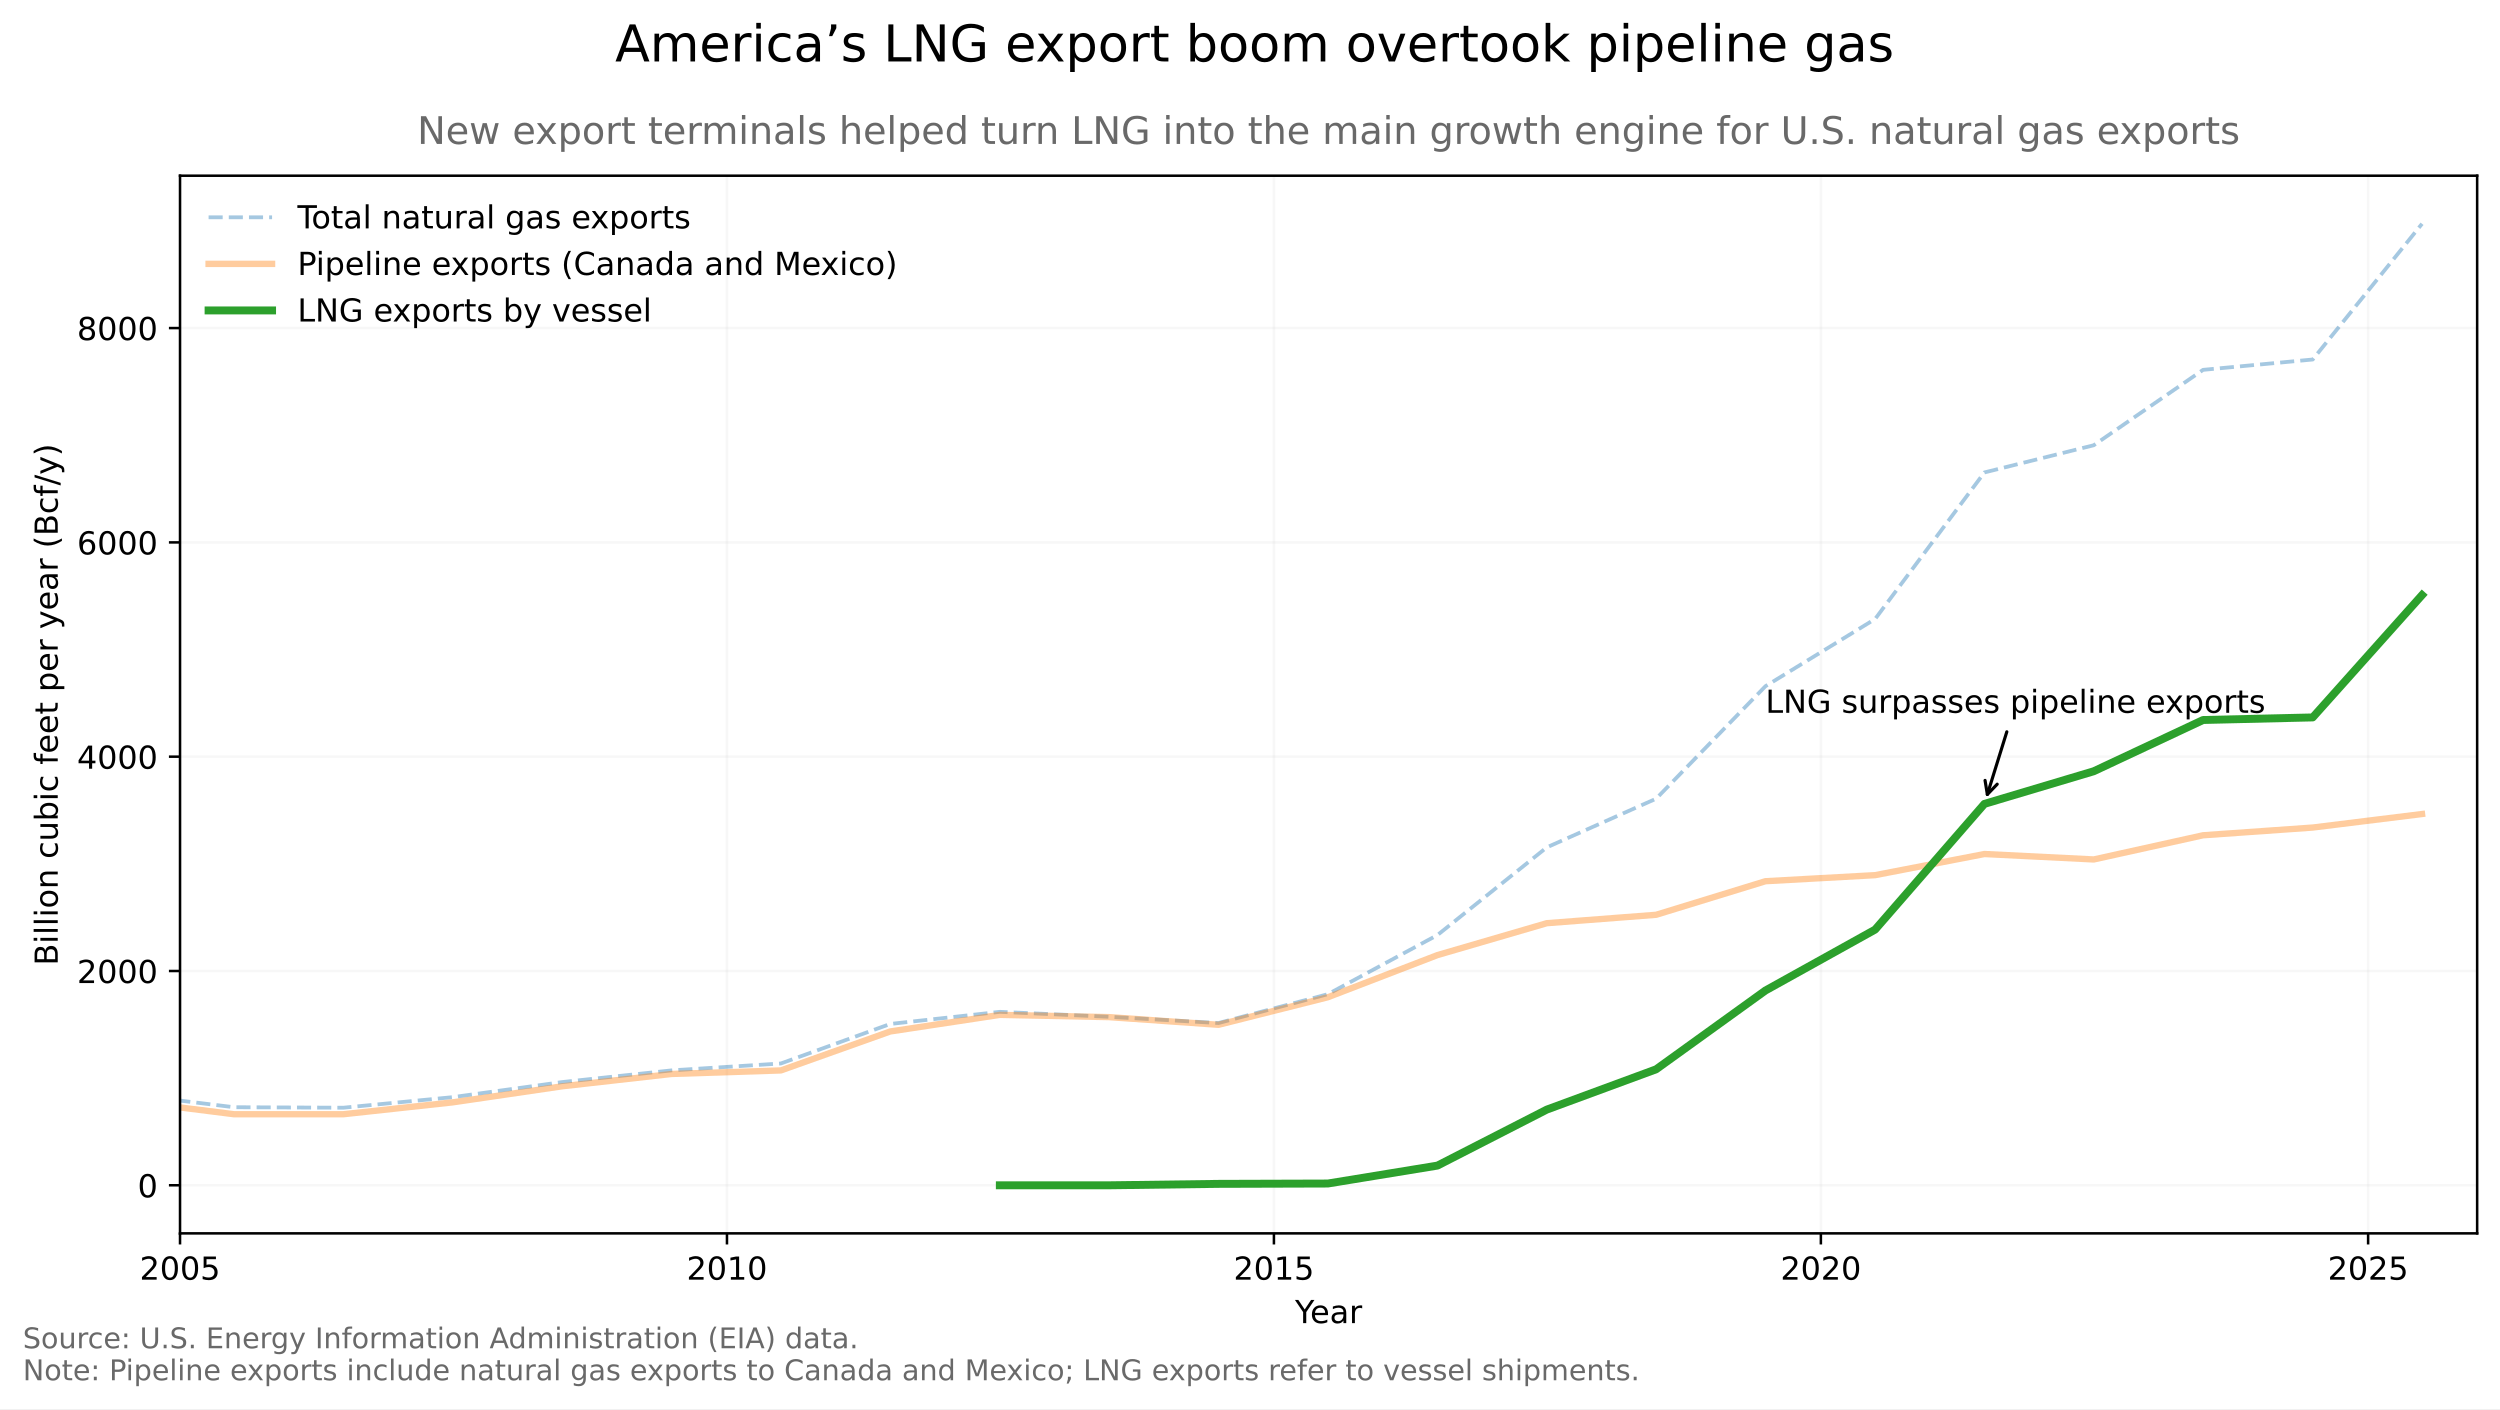
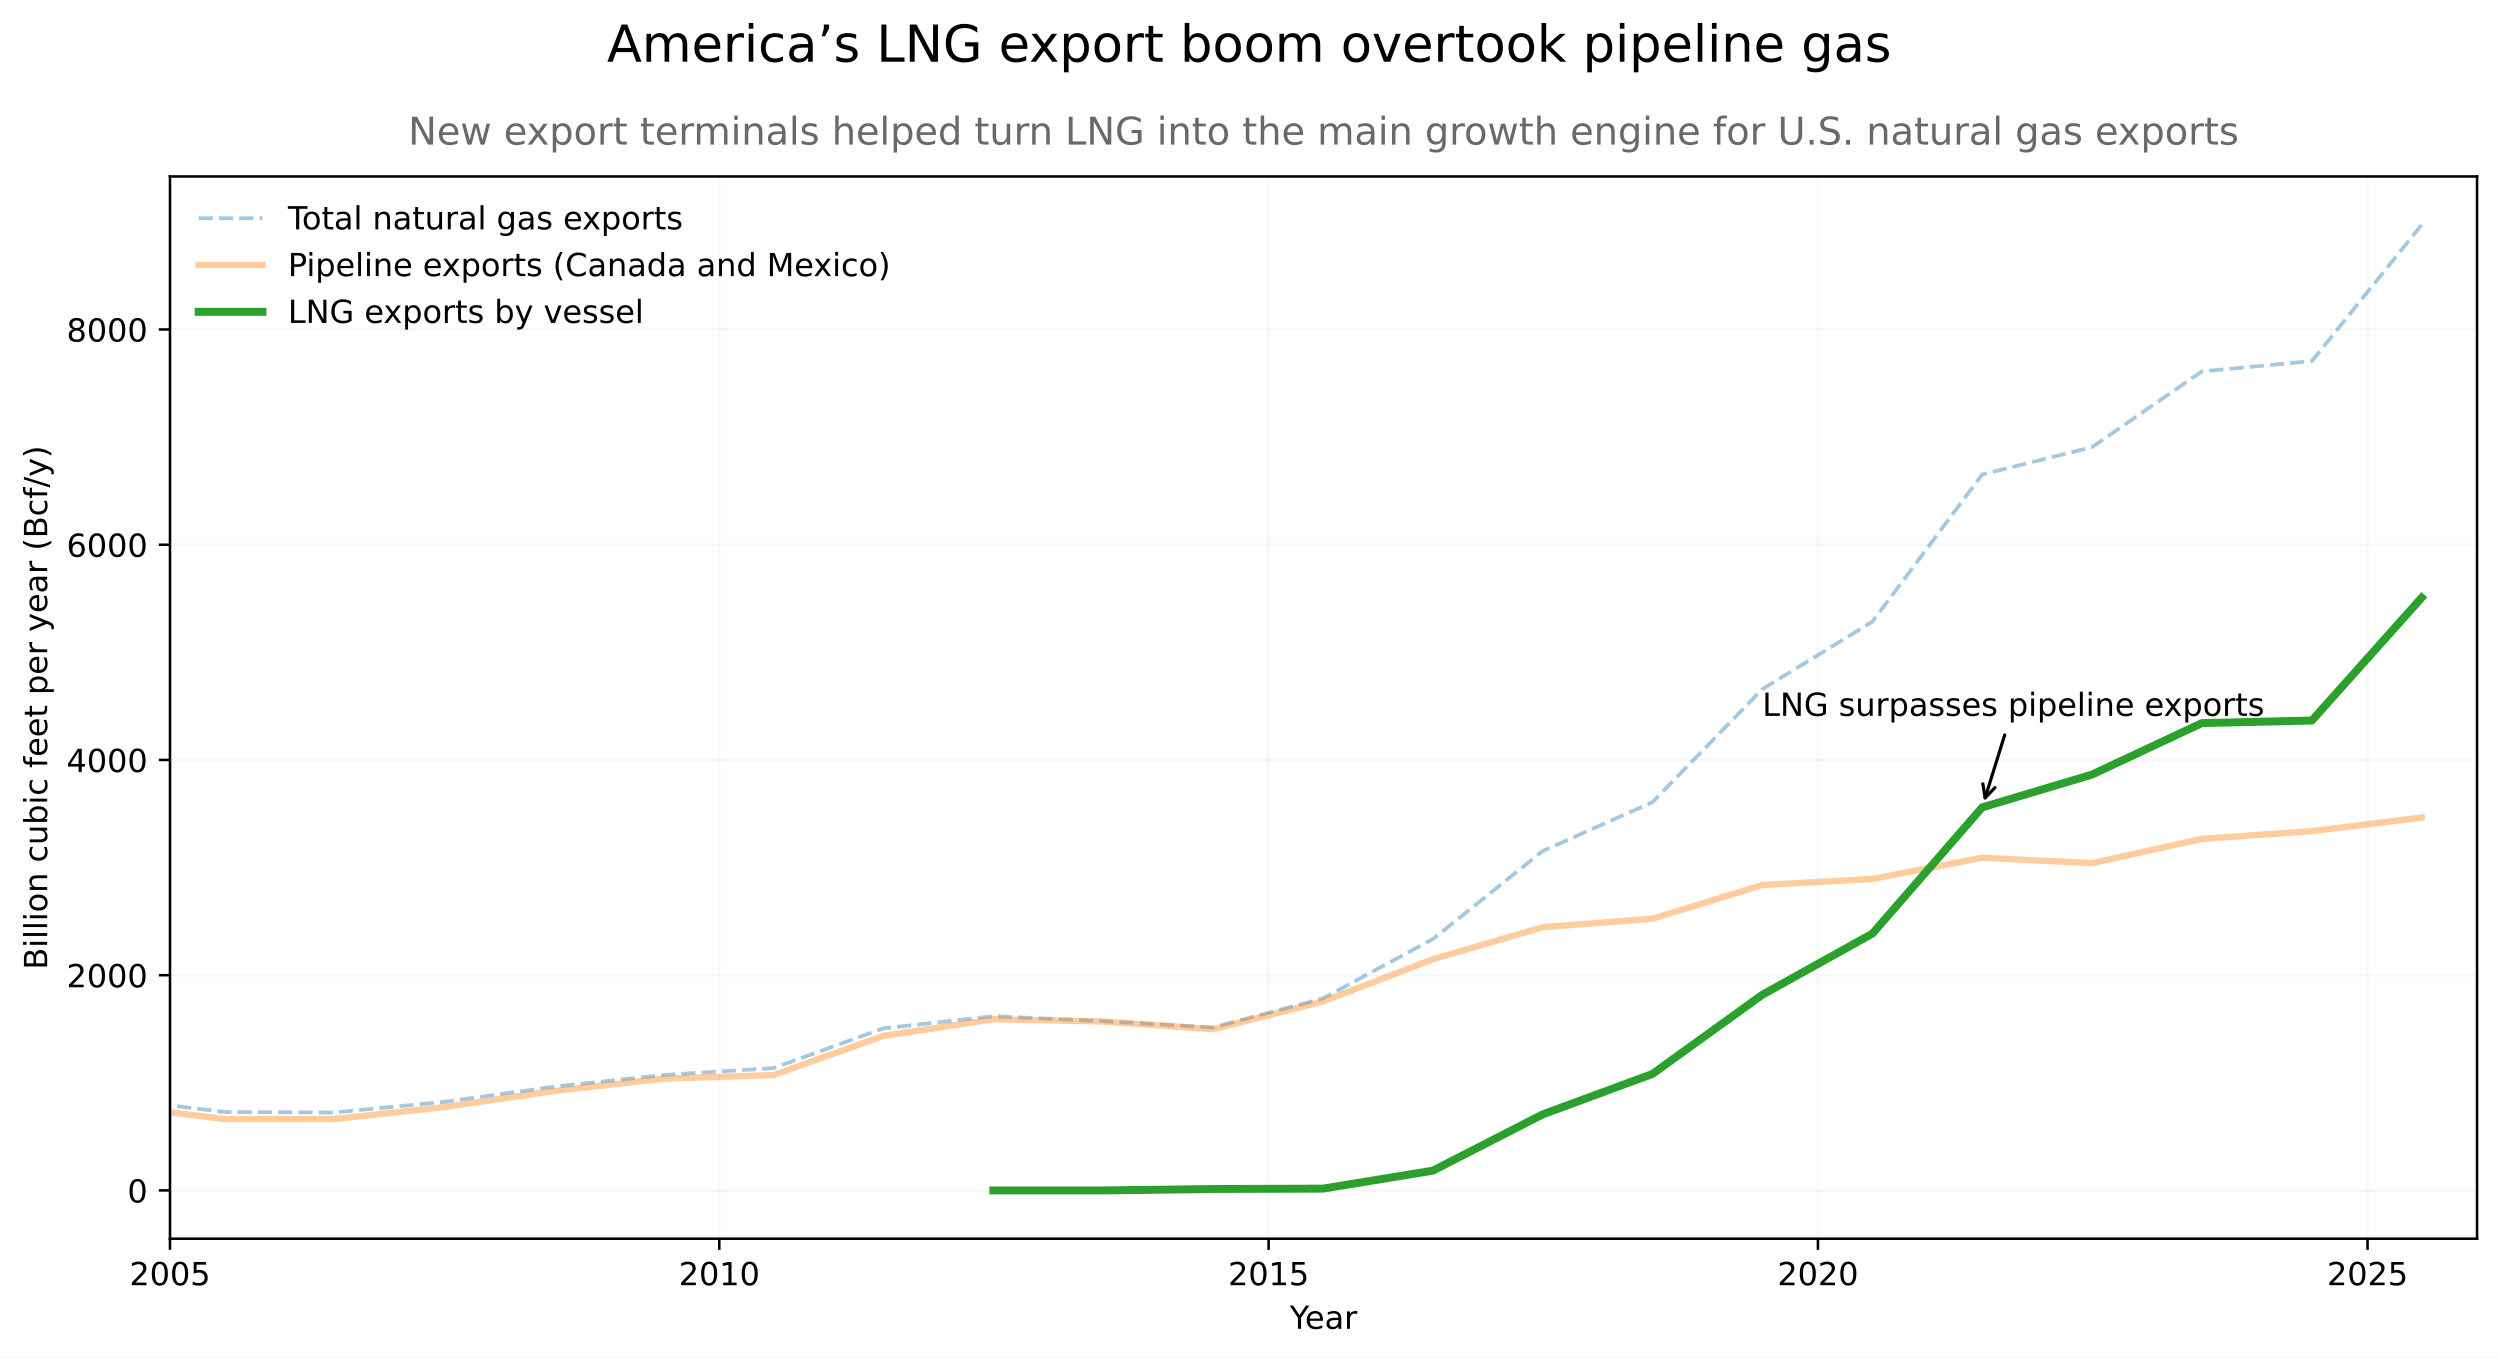
- <svg xmlns="http://www.w3.org/2000/svg" xmlns:xlink="http://www.w3.org/1999/xlink" width="787.68pt" height="443.952pt" viewBox="0 0 787.68 443.952" version="1.1">
+ <svg xmlns="http://www.w3.org/2000/svg" xmlns:xlink="http://www.w3.org/1999/xlink" width="784.288pt" height="426.156pt" viewBox="0 0 784.288 426.156" version="1.1">
  <defs>
    <style type="text/css">*{stroke-linejoin: round; stroke-linecap: butt}</style>
  </defs>
  <g id="figure_1">
    <g id="patch_1">
-       <path d="M 0 443.952  L 787.68 443.952  L 787.68 0  L 0 0  z " style="fill: #ffffff" />
+       <path d="M 0 426.156  L 784.288 426.156  L 784.288 0  L 0 0  z " style="fill: #ffffff" />
    </g>
    <g id="axes_1">
      <g id="patch_2">
-         <path d="M 56.72 388.6  L 780.48 388.6  L 780.48 55.36  L 56.72 55.36  z " style="fill: #ffffff" />
+         <path d="M 53.328 388.6  L 777.088 388.6  L 777.088 55.36  L 53.328 55.36  z " style="fill: #ffffff" />
      </g>
      <g id="matplotlib.axis_1">
        <g id="xtick_1">
          <g id="line2d_1">
-             <path d="M 56.72 388.6  L 56.72 55.36  " clip-path="url(#p8103e115cf)" style="fill: none; stroke: #b0b0b0; stroke-opacity: 0.1; stroke-width: 0.8; stroke-linecap: square" />
+             <path d="M 53.328 388.6  L 53.328 55.36  " clip-path="url(#p012e5bbf78)" style="fill: none; stroke: #b0b0b0; stroke-opacity: 0.1; stroke-width: 0.8; stroke-linecap: square" />
          </g>
          <g id="line2d_2">
            <defs>
-               <path id="m4b531ab1dc" d="M 0 0  L 0 3.5  " style="stroke: #000000; stroke-width: 0.8" />
+               <path id="mff6fc4a3aa" d="M 0 0  L 0 3.5  " style="stroke: #000000; stroke-width: 0.8" />
            </defs>
            <g>
-               <use xlink:href="#m4b531ab1dc" x="56.72" y="388.6" style="stroke: #000000; stroke-width: 0.8" />
+               <use xlink:href="#mff6fc4a3aa" x="53.328" y="388.6" style="stroke: #000000; stroke-width: 0.8" />
            </g>
          </g>
          <g id="text_1">
-             <text style="font-size: 10px; font-family: 'DejaVu Sans'; text-anchor: middle" x="56.72" y="403.198" transform="rotate(-0 56.72 403.1984)">2005</text>
+             <text style="font-size: 10px; font-family: 'DejaVu Sans'; text-anchor: middle" x="53.328" y="403.198" transform="rotate(-0 53.32812 403.1984)">2005</text>
          </g>
        </g>
        <g id="xtick_2">
          <g id="line2d_3">
-             <path d="M 229.048 388.6  L 229.048 55.36  " clip-path="url(#p8103e115cf)" style="fill: none; stroke: #b0b0b0; stroke-opacity: 0.1; stroke-width: 0.8; stroke-linecap: square" />
+             <path d="M 225.656 388.6  L 225.656 55.36  " clip-path="url(#p012e5bbf78)" style="fill: none; stroke: #b0b0b0; stroke-opacity: 0.1; stroke-width: 0.8; stroke-linecap: square" />
          </g>
          <g id="line2d_4">
            <g>
-               <use xlink:href="#m4b531ab1dc" x="229.048" y="388.6" style="stroke: #000000; stroke-width: 0.8" />
+               <use xlink:href="#mff6fc4a3aa" x="225.656" y="388.6" style="stroke: #000000; stroke-width: 0.8" />
            </g>
          </g>
          <g id="text_2">
-             <text style="font-size: 10px; font-family: 'DejaVu Sans'; text-anchor: middle" x="229.048" y="403.198" transform="rotate(-0 229.0483 403.1984)">2010</text>
+             <text style="font-size: 10px; font-family: 'DejaVu Sans'; text-anchor: middle" x="225.656" y="403.198" transform="rotate(-0 225.6564 403.1984)">2010</text>
          </g>
        </g>
        <g id="xtick_3">
          <g id="line2d_5">
-             <path d="M 401.377 388.6  L 401.377 55.36  " clip-path="url(#p8103e115cf)" style="fill: none; stroke: #b0b0b0; stroke-opacity: 0.1; stroke-width: 0.8; stroke-linecap: square" />
+             <path d="M 397.985 388.6  L 397.985 55.36  " clip-path="url(#p012e5bbf78)" style="fill: none; stroke: #b0b0b0; stroke-opacity: 0.1; stroke-width: 0.8; stroke-linecap: square" />
          </g>
          <g id="line2d_6">
            <g>
-               <use xlink:href="#m4b531ab1dc" x="401.377" y="388.6" style="stroke: #000000; stroke-width: 0.8" />
+               <use xlink:href="#mff6fc4a3aa" x="397.985" y="388.6" style="stroke: #000000; stroke-width: 0.8" />
            </g>
          </g>
          <g id="text_3">
-             <text style="font-size: 10px; font-family: 'DejaVu Sans'; text-anchor: middle" x="401.377" y="403.198" transform="rotate(-0 401.3766 403.1984)">2015</text>
+             <text style="font-size: 10px; font-family: 'DejaVu Sans'; text-anchor: middle" x="397.985" y="403.198" transform="rotate(-0 397.9847 403.1984)">2015</text>
          </g>
        </g>
        <g id="xtick_4">
          <g id="line2d_7">
-             <path d="M 573.705 388.6  L 573.705 55.36  " clip-path="url(#p8103e115cf)" style="fill: none; stroke: #b0b0b0; stroke-opacity: 0.1; stroke-width: 0.8; stroke-linecap: square" />
+             <path d="M 570.313 388.6  L 570.313 55.36  " clip-path="url(#p012e5bbf78)" style="fill: none; stroke: #b0b0b0; stroke-opacity: 0.1; stroke-width: 0.8; stroke-linecap: square" />
          </g>
          <g id="line2d_8">
            <g>
-               <use xlink:href="#m4b531ab1dc" x="573.705" y="388.6" style="stroke: #000000; stroke-width: 0.8" />
+               <use xlink:href="#mff6fc4a3aa" x="570.313" y="388.6" style="stroke: #000000; stroke-width: 0.8" />
            </g>
          </g>
          <g id="text_4">
-             <text style="font-size: 10px; font-family: 'DejaVu Sans'; text-anchor: middle" x="573.705" y="403.198" transform="rotate(-0 573.7049 403.1984)">2020</text>
+             <text style="font-size: 10px; font-family: 'DejaVu Sans'; text-anchor: middle" x="570.313" y="403.198" transform="rotate(-0 570.313 403.1984)">2020</text>
          </g>
        </g>
        <g id="xtick_5">
          <g id="line2d_9">
-             <path d="M 746.128 388.6  L 746.128 55.36  " clip-path="url(#p8103e115cf)" style="fill: none; stroke: #b0b0b0; stroke-opacity: 0.1; stroke-width: 0.8; stroke-linecap: square" />
+             <path d="M 742.736 388.6  L 742.736 55.36  " clip-path="url(#p012e5bbf78)" style="fill: none; stroke: #b0b0b0; stroke-opacity: 0.1; stroke-width: 0.8; stroke-linecap: square" />
          </g>
          <g id="line2d_10">
            <g>
-               <use xlink:href="#m4b531ab1dc" x="746.128" y="388.6" style="stroke: #000000; stroke-width: 0.8" />
+               <use xlink:href="#mff6fc4a3aa" x="742.736" y="388.6" style="stroke: #000000; stroke-width: 0.8" />
            </g>
          </g>
          <g id="text_5">
-             <text style="font-size: 10px; font-family: 'DejaVu Sans'; text-anchor: middle" x="746.128" y="403.198" transform="rotate(-0 746.1276 403.1984)">2025</text>
+             <text style="font-size: 10px; font-family: 'DejaVu Sans'; text-anchor: middle" x="742.736" y="403.198" transform="rotate(-0 742.7357 403.1984)">2025</text>
          </g>
        </g>
        <g id="text_6">
-           <text style="font-size: 10px; font-family: 'DejaVu Sans'; text-anchor: middle" x="418.6" y="416.877" transform="rotate(-0 418.6 416.8766)">Year</text>
+           <text style="font-size: 10px; font-family: 'DejaVu Sans'; text-anchor: middle" x="415.208" y="416.877" transform="rotate(-0 415.2081 416.8766)">Year</text>
        </g>
      </g>
      <g id="matplotlib.axis_2">
        <g id="ytick_1">
          <g id="line2d_11">
-             <path d="M 56.72 373.453  L 780.48 373.453  " clip-path="url(#p8103e115cf)" style="fill: none; stroke: #b0b0b0; stroke-opacity: 0.1; stroke-width: 0.8; stroke-linecap: square" />
+             <path d="M 53.328 373.453  L 777.088 373.453  " clip-path="url(#p012e5bbf78)" style="fill: none; stroke: #b0b0b0; stroke-opacity: 0.1; stroke-width: 0.8; stroke-linecap: square" />
          </g>
          <g id="line2d_12">
            <defs>
-               <path id="md963f0f567" d="M 0 0  L -3.5 0  " style="stroke: #000000; stroke-width: 0.8" />
+               <path id="ma65322021a" d="M 0 0  L -3.5 0  " style="stroke: #000000; stroke-width: 0.8" />
            </defs>
            <g>
-               <use xlink:href="#md963f0f567" x="56.72" y="373.453" style="stroke: #000000; stroke-width: 0.8" />
+               <use xlink:href="#ma65322021a" x="53.328" y="373.453" style="stroke: #000000; stroke-width: 0.8" />
            </g>
          </g>
          <g id="text_7">
-             <text style="font-size: 10px; font-family: 'DejaVu Sans'; text-anchor: end" x="49.72" y="377.252" transform="rotate(-0 49.72 377.2519)">0</text>
+             <text style="font-size: 10px; font-family: 'DejaVu Sans'; text-anchor: end" x="46.328" y="377.252" transform="rotate(-0 46.32812 377.2519)">0</text>
          </g>
        </g>
        <g id="ytick_2">
          <g id="line2d_13">
-             <path d="M 56.72 305.93  L 780.48 305.93  " clip-path="url(#p8103e115cf)" style="fill: none; stroke: #b0b0b0; stroke-opacity: 0.1; stroke-width: 0.8; stroke-linecap: square" />
+             <path d="M 53.328 305.93  L 777.088 305.93  " clip-path="url(#p012e5bbf78)" style="fill: none; stroke: #b0b0b0; stroke-opacity: 0.1; stroke-width: 0.8; stroke-linecap: square" />
          </g>
          <g id="line2d_14">
            <g>
-               <use xlink:href="#md963f0f567" x="56.72" y="305.93" style="stroke: #000000; stroke-width: 0.8" />
+               <use xlink:href="#ma65322021a" x="53.328" y="305.93" style="stroke: #000000; stroke-width: 0.8" />
            </g>
          </g>
          <g id="text_8">
-             <text style="font-size: 10px; font-family: 'DejaVu Sans'; text-anchor: end" x="49.72" y="309.73" transform="rotate(-0 49.72 309.7296)">2000</text>
+             <text style="font-size: 10px; font-family: 'DejaVu Sans'; text-anchor: end" x="46.328" y="309.73" transform="rotate(-0 46.32812 309.7296)">2000</text>
          </g>
        </g>
        <g id="ytick_3">
          <g id="line2d_15">
-             <path d="M 56.72 238.408  L 780.48 238.408  " clip-path="url(#p8103e115cf)" style="fill: none; stroke: #b0b0b0; stroke-opacity: 0.1; stroke-width: 0.8; stroke-linecap: square" />
+             <path d="M 53.328 238.408  L 777.088 238.408  " clip-path="url(#p012e5bbf78)" style="fill: none; stroke: #b0b0b0; stroke-opacity: 0.1; stroke-width: 0.8; stroke-linecap: square" />
          </g>
          <g id="line2d_16">
            <g>
-               <use xlink:href="#md963f0f567" x="56.72" y="238.408" style="stroke: #000000; stroke-width: 0.8" />
+               <use xlink:href="#ma65322021a" x="53.328" y="238.408" style="stroke: #000000; stroke-width: 0.8" />
            </g>
          </g>
          <g id="text_9">
-             <text style="font-size: 10px; font-family: 'DejaVu Sans'; text-anchor: end" x="49.72" y="242.207" transform="rotate(-0 49.72 242.2073)">4000</text>
+             <text style="font-size: 10px; font-family: 'DejaVu Sans'; text-anchor: end" x="46.328" y="242.207" transform="rotate(-0 46.32812 242.2073)">4000</text>
          </g>
        </g>
        <g id="ytick_4">
          <g id="line2d_17">
-             <path d="M 56.72 170.886  L 780.48 170.886  " clip-path="url(#p8103e115cf)" style="fill: none; stroke: #b0b0b0; stroke-opacity: 0.1; stroke-width: 0.8; stroke-linecap: square" />
+             <path d="M 53.328 170.886  L 777.088 170.886  " clip-path="url(#p012e5bbf78)" style="fill: none; stroke: #b0b0b0; stroke-opacity: 0.1; stroke-width: 0.8; stroke-linecap: square" />
          </g>
          <g id="line2d_18">
            <g>
-               <use xlink:href="#md963f0f567" x="56.72" y="170.886" style="stroke: #000000; stroke-width: 0.8" />
+               <use xlink:href="#ma65322021a" x="53.328" y="170.886" style="stroke: #000000; stroke-width: 0.8" />
            </g>
          </g>
          <g id="text_10">
-             <text style="font-size: 10px; font-family: 'DejaVu Sans'; text-anchor: end" x="49.72" y="174.685" transform="rotate(-0 49.72 174.685)">6000</text>
+             <text style="font-size: 10px; font-family: 'DejaVu Sans'; text-anchor: end" x="46.328" y="174.685" transform="rotate(-0 46.32812 174.685)">6000</text>
          </g>
        </g>
        <g id="ytick_5">
          <g id="line2d_19">
-             <path d="M 56.72 103.363  L 780.48 103.363  " clip-path="url(#p8103e115cf)" style="fill: none; stroke: #b0b0b0; stroke-opacity: 0.1; stroke-width: 0.8; stroke-linecap: square" />
+             <path d="M 53.328 103.363  L 777.088 103.363  " clip-path="url(#p012e5bbf78)" style="fill: none; stroke: #b0b0b0; stroke-opacity: 0.1; stroke-width: 0.8; stroke-linecap: square" />
          </g>
          <g id="line2d_20">
            <g>
-               <use xlink:href="#md963f0f567" x="56.72" y="103.363" style="stroke: #000000; stroke-width: 0.8" />
+               <use xlink:href="#ma65322021a" x="53.328" y="103.363" style="stroke: #000000; stroke-width: 0.8" />
            </g>
          </g>
          <g id="text_11">
-             <text style="font-size: 10px; font-family: 'DejaVu Sans'; text-anchor: end" x="49.72" y="107.163" transform="rotate(-0 49.72 107.1627)">8000</text>
+             <text style="font-size: 10px; font-family: 'DejaVu Sans'; text-anchor: end" x="46.328" y="107.163" transform="rotate(-0 46.32812 107.1627)">8000</text>
          </g>
        </g>
        <g id="text_12">
-           <text style="font-size: 10px; font-family: 'DejaVu Sans'; text-anchor: middle" x="18.19" y="221.98" transform="rotate(-90 18.19031 221.98)">Billion cubic feet per year (Bcf/y)</text>
+           <text style="font-size: 10px; font-family: 'DejaVu Sans'; text-anchor: middle" x="14.798" y="221.98" transform="rotate(-90 14.79844 221.98)">Billion cubic feet per year (Bcf/y)</text>
        </g>
      </g>
      <g id="line2d_21">
-         <path d="M -1 351.415  L 4.72 350.498  L 39.261 344.616  L 73.707 348.854  L 108.154 349.011  L 142.601 345.686  L 177.142 340.932  L 211.589 337.249  L 246.036 335.073  L 280.483 322.62  L 315.024 318.799  L 349.47 320.366  L 383.917 322.33  L 418.364 313.239  L 452.905 294.605  L 487.352 266.977  L 521.799 251.648  L 556.246 216.205  L 590.787 195.036  L 625.234 148.853  L 659.68 140.284  L 694.127 116.529  L 728.668 113.27  L 763.115 70.507  " clip-path="url(#p8103e115cf)" style="fill: none; stroke-dasharray: 4.44,1.92; stroke-dashoffset: 0; stroke: #1f77b4; stroke-opacity: 0.4; stroke-width: 1.2" />
+         <path d="M -1 350.871  L 1.328 350.498  L 35.869 344.616  L 70.316 348.854  L 104.762 349.011  L 139.209 345.686  L 173.75 340.932  L 208.197 337.249  L 242.644 335.073  L 277.091 322.62  L 311.632 318.799  L 346.079 320.366  L 380.525 322.33  L 414.972 313.239  L 449.513 294.605  L 483.96 266.977  L 518.407 251.648  L 552.854 216.205  L 587.395 195.036  L 621.842 148.853  L 656.288 140.284  L 690.735 116.529  L 725.276 113.27  L 759.723 70.507  " clip-path="url(#p012e5bbf78)" style="fill: none; stroke-dasharray: 4.44,1.92; stroke-dashoffset: 0; stroke: #1f77b4; stroke-opacity: 0.4; stroke-width: 1.2" />
      </g>
      <g id="line2d_22">
-         <path d="M -1 353.634  L 4.72 352.729  L 39.261 346.725  L 73.707 351.061  L 108.154 351.068  L 142.601 347.323  L 177.142 342.256  L 211.589 338.375  L 246.036 337.261  L 280.483 324.984  L 315.024 319.755  L 349.47 320.469  L 383.917 322.886  L 418.364 314.205  L 452.905 300.92  L 487.352 290.87  L 521.799 288.223  L 556.246 277.644  L 590.787 275.737  L 625.234 269.077  L 659.68 270.792  L 694.127 263.17  L 728.668 260.737  L 763.115 256.473  " clip-path="url(#p8103e115cf)" style="fill: none; stroke: #ff7f0e; stroke-opacity: 0.4; stroke-width: 2; stroke-linecap: square" />
+         <path d="M -1 353.097  L 1.328 352.729  L 35.869 346.725  L 70.316 351.061  L 104.762 351.068  L 139.209 347.323  L 173.75 342.256  L 208.197 338.375  L 242.644 337.261  L 277.091 324.984  L 311.632 319.755  L 346.079 320.469  L 380.525 322.886  L 414.972 314.205  L 449.513 300.92  L 483.96 290.87  L 518.407 288.223  L 552.854 277.644  L 587.395 275.737  L 621.842 269.077  L 656.288 270.792  L 690.735 263.17  L 725.276 260.737  L 759.723 256.473  " clip-path="url(#p012e5bbf78)" style="fill: none; stroke: #ff7f0e; stroke-opacity: 0.4; stroke-width: 2; stroke-linecap: square" />
      </g>
      <g id="line2d_23">
-         <path d="M 315.024 373.453  L 349.47 373.453  L 383.917 373.003  L 418.364 372.895  L 452.905 367.245  L 487.352 349.603  L 521.799 336.906  L 556.246 312.079  L 590.787 292.895  L 625.234 253.282  L 659.68 242.999  L 694.127 226.85  L 728.668 226.039  L 763.115 187.496  " clip-path="url(#p8103e115cf)" style="fill: none; stroke: #2ca02c; stroke-width: 2.5; stroke-linecap: square" />
+         <path d="M 311.632 373.453  L 346.079 373.453  L 380.525 373.003  L 414.972 372.895  L 449.513 367.245  L 483.96 349.603  L 518.407 336.906  L 552.854 312.079  L 587.395 292.895  L 621.842 253.282  L 656.288 242.999  L 690.735 226.85  L 725.276 226.039  L 759.723 187.496  " clip-path="url(#p012e5bbf78)" style="fill: none; stroke: #2ca02c; stroke-width: 2.5; stroke-linecap: square" />
      </g>
      <g id="patch_3">
-         <path d="M 56.72 388.6  L 56.72 55.36  " style="fill: none; stroke: #000000; stroke-width: 0.8; stroke-linejoin: miter; stroke-linecap: square" />
+         <path d="M 53.328 388.6  L 53.328 55.36  " style="fill: none; stroke: #000000; stroke-width: 0.8; stroke-linejoin: miter; stroke-linecap: square" />
      </g>
      <g id="patch_4">
-         <path d="M 780.48 388.6  L 780.48 55.36  " style="fill: none; stroke: #000000; stroke-width: 0.8; stroke-linejoin: miter; stroke-linecap: square" />
+         <path d="M 777.088 388.6  L 777.088 55.36  " style="fill: none; stroke: #000000; stroke-width: 0.8; stroke-linejoin: miter; stroke-linecap: square" />
      </g>
      <g id="patch_5">
-         <path d="M 56.72 388.6  L 780.48 388.6  " style="fill: none; stroke: #000000; stroke-width: 0.8; stroke-linejoin: miter; stroke-linecap: square" />
+         <path d="M 53.328 388.6  L 777.088 388.6  " style="fill: none; stroke: #000000; stroke-width: 0.8; stroke-linejoin: miter; stroke-linecap: square" />
      </g>
      <g id="patch_6">
-         <path d="M 56.72 55.36  L 780.48 55.36  " style="fill: none; stroke: #000000; stroke-width: 0.8; stroke-linejoin: miter; stroke-linecap: square" />
+         <path d="M 53.328 55.36  L 777.088 55.36  " style="fill: none; stroke: #000000; stroke-width: 0.8; stroke-linejoin: miter; stroke-linecap: square" />
      </g>
      <g id="patch_7">
-         <path d="M 632.292 230.573  Q 629.06 240.972 626.159 250.304  " style="fill: none; stroke: #000000; stroke-linecap: round" />
-         <path d="M 629.256 247.078  L 626.159 250.304  L 625.437 245.891  " style="fill: none; stroke: #000000; stroke-linecap: round" />
+         <path d="M 628.9 230.573  Q 625.668 240.972 622.767 250.304  " style="fill: none; stroke: #000000; stroke-linecap: round" />
+         <path d="M 625.864 247.078  L 622.767 250.304  L 622.045 245.891  " style="fill: none; stroke: #000000; stroke-linecap: round" />
      </g>
      <g id="text_13">
-         <text style="font-size: 10px; font-family: 'DejaVu Sans'; text-anchor: start" x="556.246" y="224.585" transform="rotate(-0 556.2456 224.5849)">LNG surpasses pipeline exports</text>
+         <text style="font-size: 10px; font-family: 'DejaVu Sans'; text-anchor: start" x="552.854" y="224.585" transform="rotate(-0 552.8537 224.5849)">LNG surpasses pipeline exports</text>
      </g>
      <g id="text_14">
-         <text style="font-size: 12px; font-family: 'DejaVu Sans'; text-anchor: middle; fill: #696969" x="418.6" y="45.36" transform="rotate(-0 418.6 45.36)">New export terminals helped turn LNG into the main growth engine for U.S. natural gas exports</text>
+         <text style="font-size: 12px; font-family: 'DejaVu Sans'; text-anchor: middle; fill: #696969" x="415.208" y="45.36" transform="rotate(-0 415.2081 45.36)">New export terminals helped turn LNG into the main growth engine for U.S. natural gas exports</text>
      </g>
      <g id="legend_1">
        <g id="line2d_24">
-           <path d="M 65.72 68.458  L 75.72 68.458  L 85.72 68.458  " style="fill: none; stroke-dasharray: 4.44,1.92; stroke-dashoffset: 0; stroke: #1f77b4; stroke-opacity: 0.4; stroke-width: 1.2" />
+           <path d="M 62.328 68.458  L 72.328 68.458  L 82.328 68.458  " style="fill: none; stroke-dasharray: 4.44,1.92; stroke-dashoffset: 0; stroke: #1f77b4; stroke-opacity: 0.4; stroke-width: 1.2" />
        </g>
        <g id="text_15">
-           <text style="font-size: 10px; font-family: 'DejaVu Sans'; text-anchor: start" x="93.72" y="71.958" transform="rotate(-0 93.72 71.95844)">Total natural gas exports</text>
+           <text style="font-size: 10px; font-family: 'DejaVu Sans'; text-anchor: start" x="90.328" y="71.958" transform="rotate(-0 90.32812 71.95844)">Total natural gas exports</text>
        </g>
        <g id="line2d_25">
-           <path d="M 65.72 83.137  L 75.72 83.137  L 85.72 83.137  " style="fill: none; stroke: #ff7f0e; stroke-opacity: 0.4; stroke-width: 2; stroke-linecap: square" />
+           <path d="M 62.328 83.137  L 72.328 83.137  L 82.328 83.137  " style="fill: none; stroke: #ff7f0e; stroke-opacity: 0.4; stroke-width: 2; stroke-linecap: square" />
        </g>
        <g id="text_16">
-           <text style="font-size: 10px; font-family: 'DejaVu Sans'; text-anchor: start" x="93.72" y="86.637" transform="rotate(-0 93.72 86.63656)">Pipeline exports (Canada and Mexico)</text>
+           <text style="font-size: 10px; font-family: 'DejaVu Sans'; text-anchor: start" x="90.328" y="86.637" transform="rotate(-0 90.32812 86.63656)">Pipeline exports (Canada and Mexico)</text>
        </g>
        <g id="line2d_26">
-           <path d="M 65.72 97.815  L 75.72 97.815  L 85.72 97.815  " style="fill: none; stroke: #2ca02c; stroke-width: 2.5; stroke-linecap: square" />
+           <path d="M 62.328 97.815  L 72.328 97.815  L 82.328 97.815  " style="fill: none; stroke: #2ca02c; stroke-width: 2.5; stroke-linecap: square" />
        </g>
        <g id="text_17">
-           <text style="font-size: 10px; font-family: 'DejaVu Sans'; text-anchor: start" x="93.72" y="101.315" transform="rotate(-0 93.72 101.3147)">LNG exports by vessel</text>
+           <text style="font-size: 10px; font-family: 'DejaVu Sans'; text-anchor: start" x="90.328" y="101.315" transform="rotate(-0 90.32812 101.3147)">LNG exports by vessel</text>
        </g>
      </g>
    </g>
    <g id="text_18">
-       <text style="font-size: 16px; font-family: 'DejaVu Sans'; text-anchor: middle" x="395.28" y="19.358" transform="rotate(-0 395.28 19.3575)">America’s LNG export boom overtook pipeline gas</text>
-     </g>
-     <g id="text_19">
-       <text style="font-size: 9px; font-family: 'DejaVu Sans'; fill: #696969" transform="translate(7.2 424.802)">Source: U.S. Energy Information Administration (EIA) data.</text>
-       <text style="font-size: 9px; font-family: 'DejaVu Sans'; fill: #696969" transform="translate(7.2 434.88)">Note: Pipeline exports include natural gas exports to Canada and Mexico; LNG exports refer to vessel shipments.</text>
+       <text style="font-size: 16px; font-family: 'DejaVu Sans'; text-anchor: middle" x="391.888" y="19.358" transform="rotate(-0 391.8881 19.3575)">America’s LNG export boom overtook pipeline gas</text>
    </g>
  </g>
  <defs>
-     <clipPath id="p8103e115cf">
-       <rect x="56.72" y="55.36" width="723.76" height="333.24" />
+     <clipPath id="p012e5bbf78">
+       <rect x="53.328" y="55.36" width="723.76" height="333.24" />
    </clipPath>
  </defs>
</svg>
